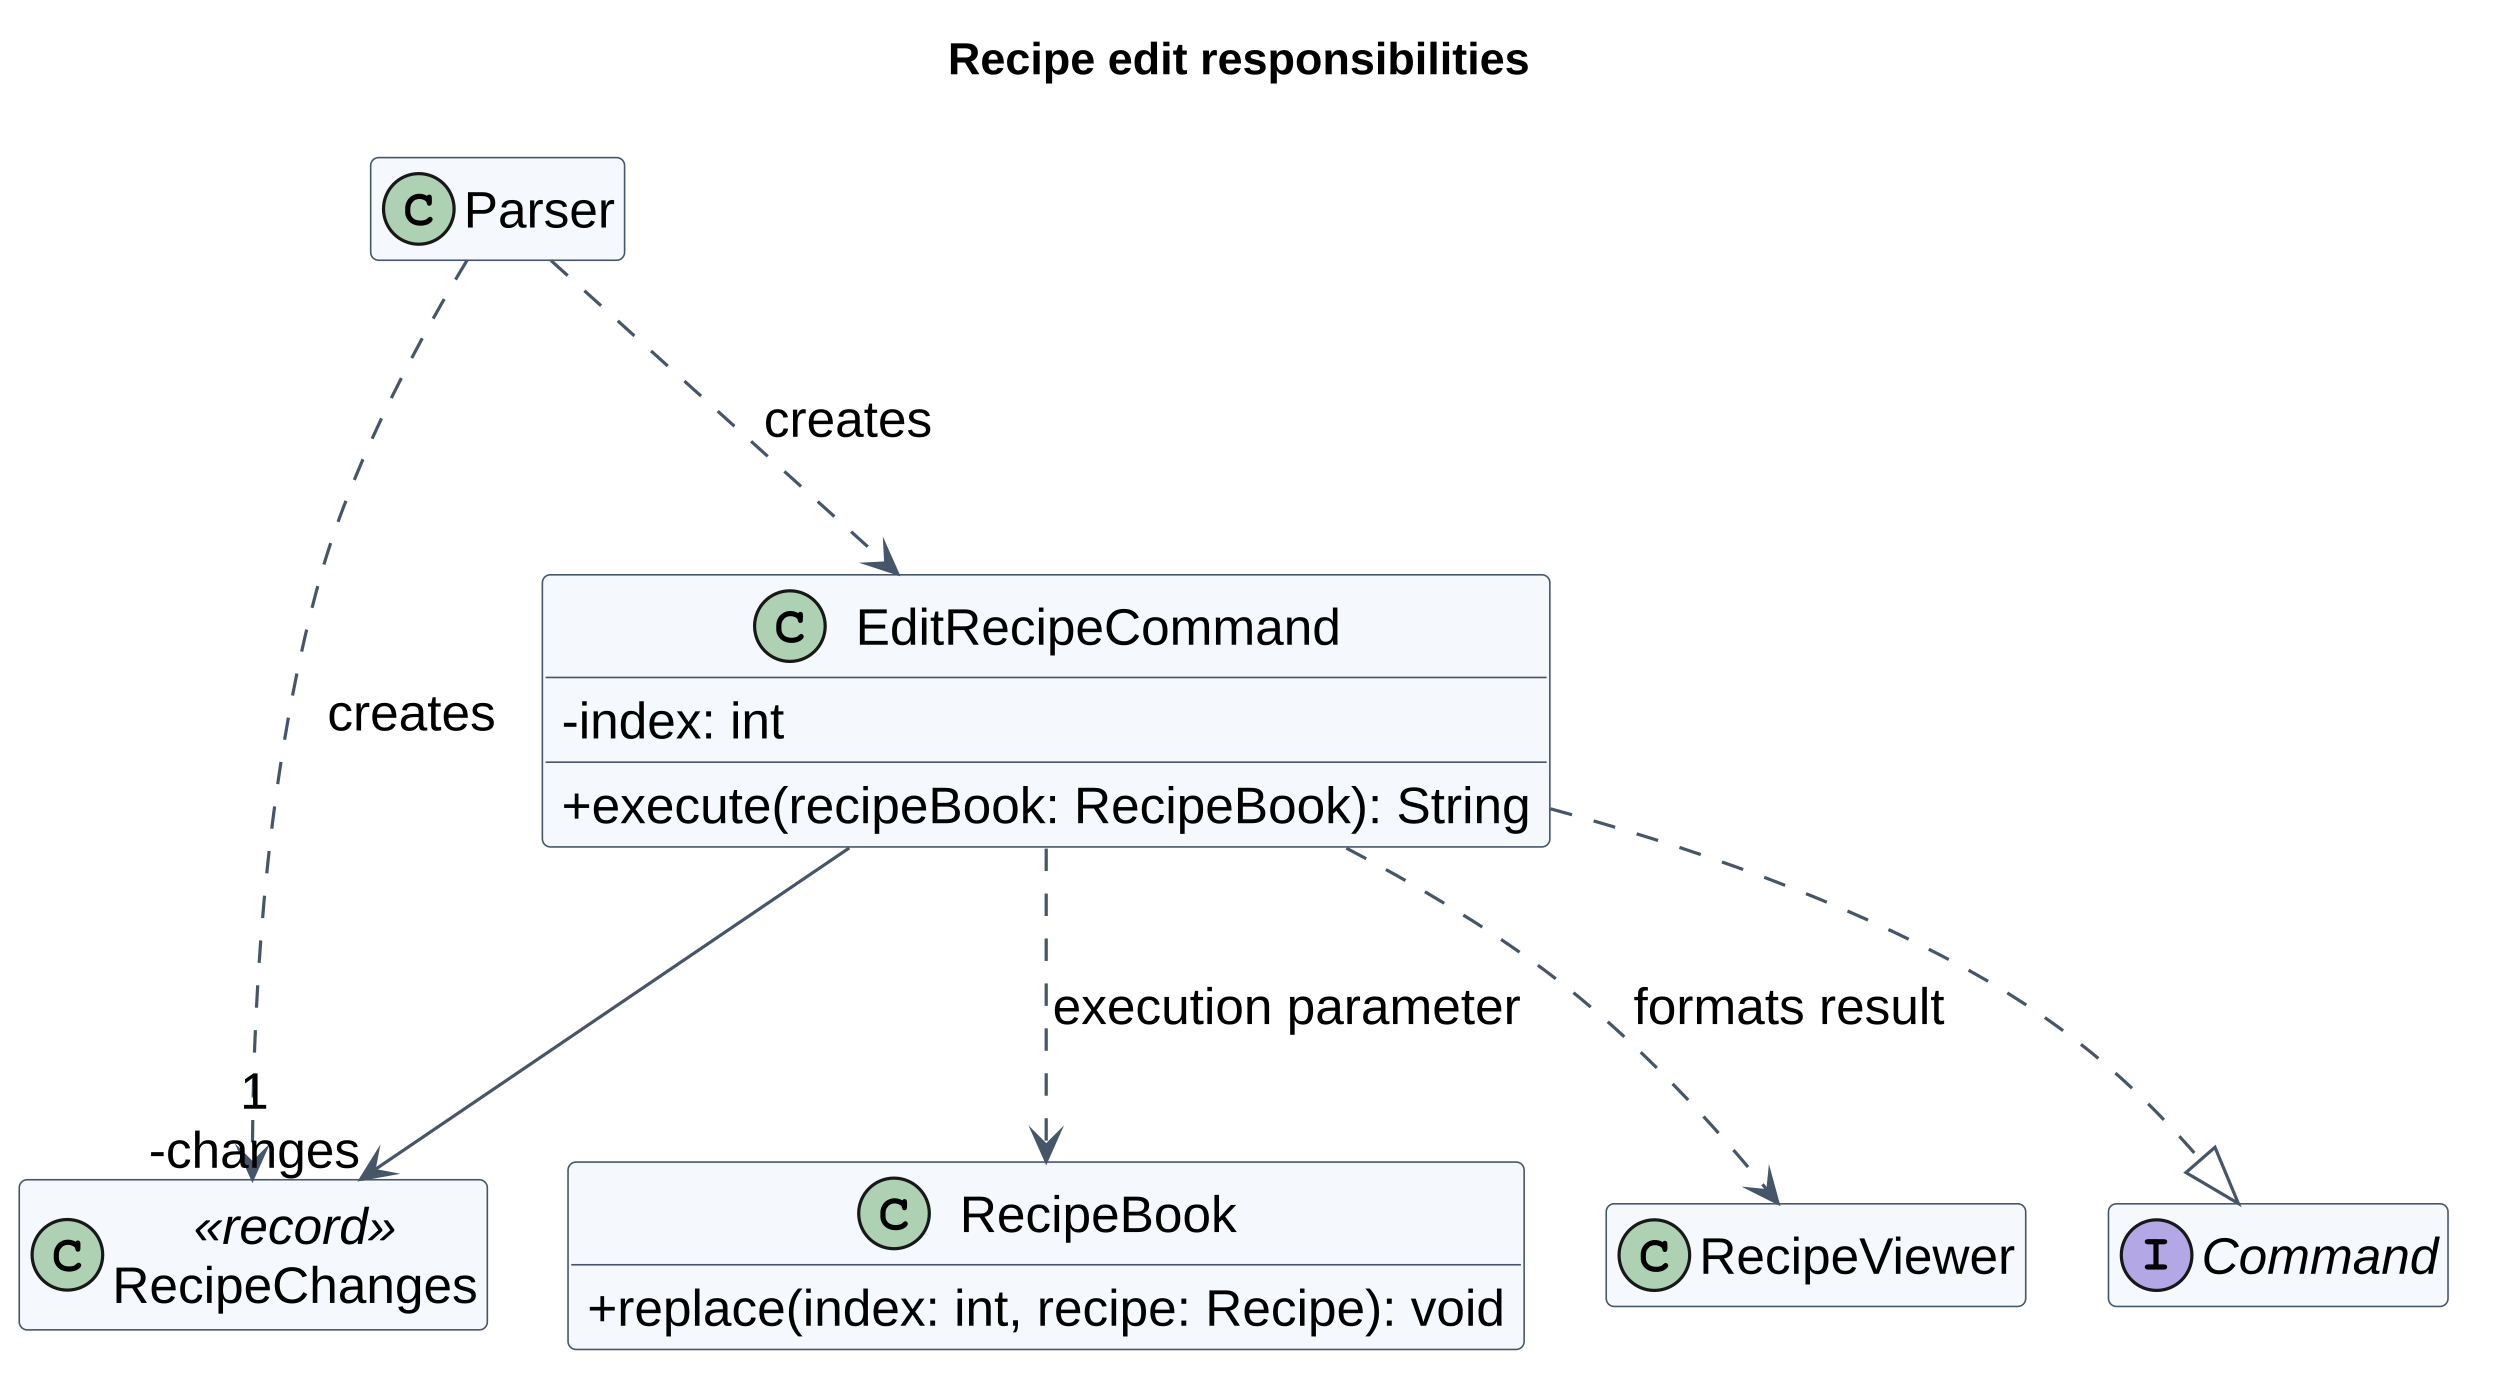
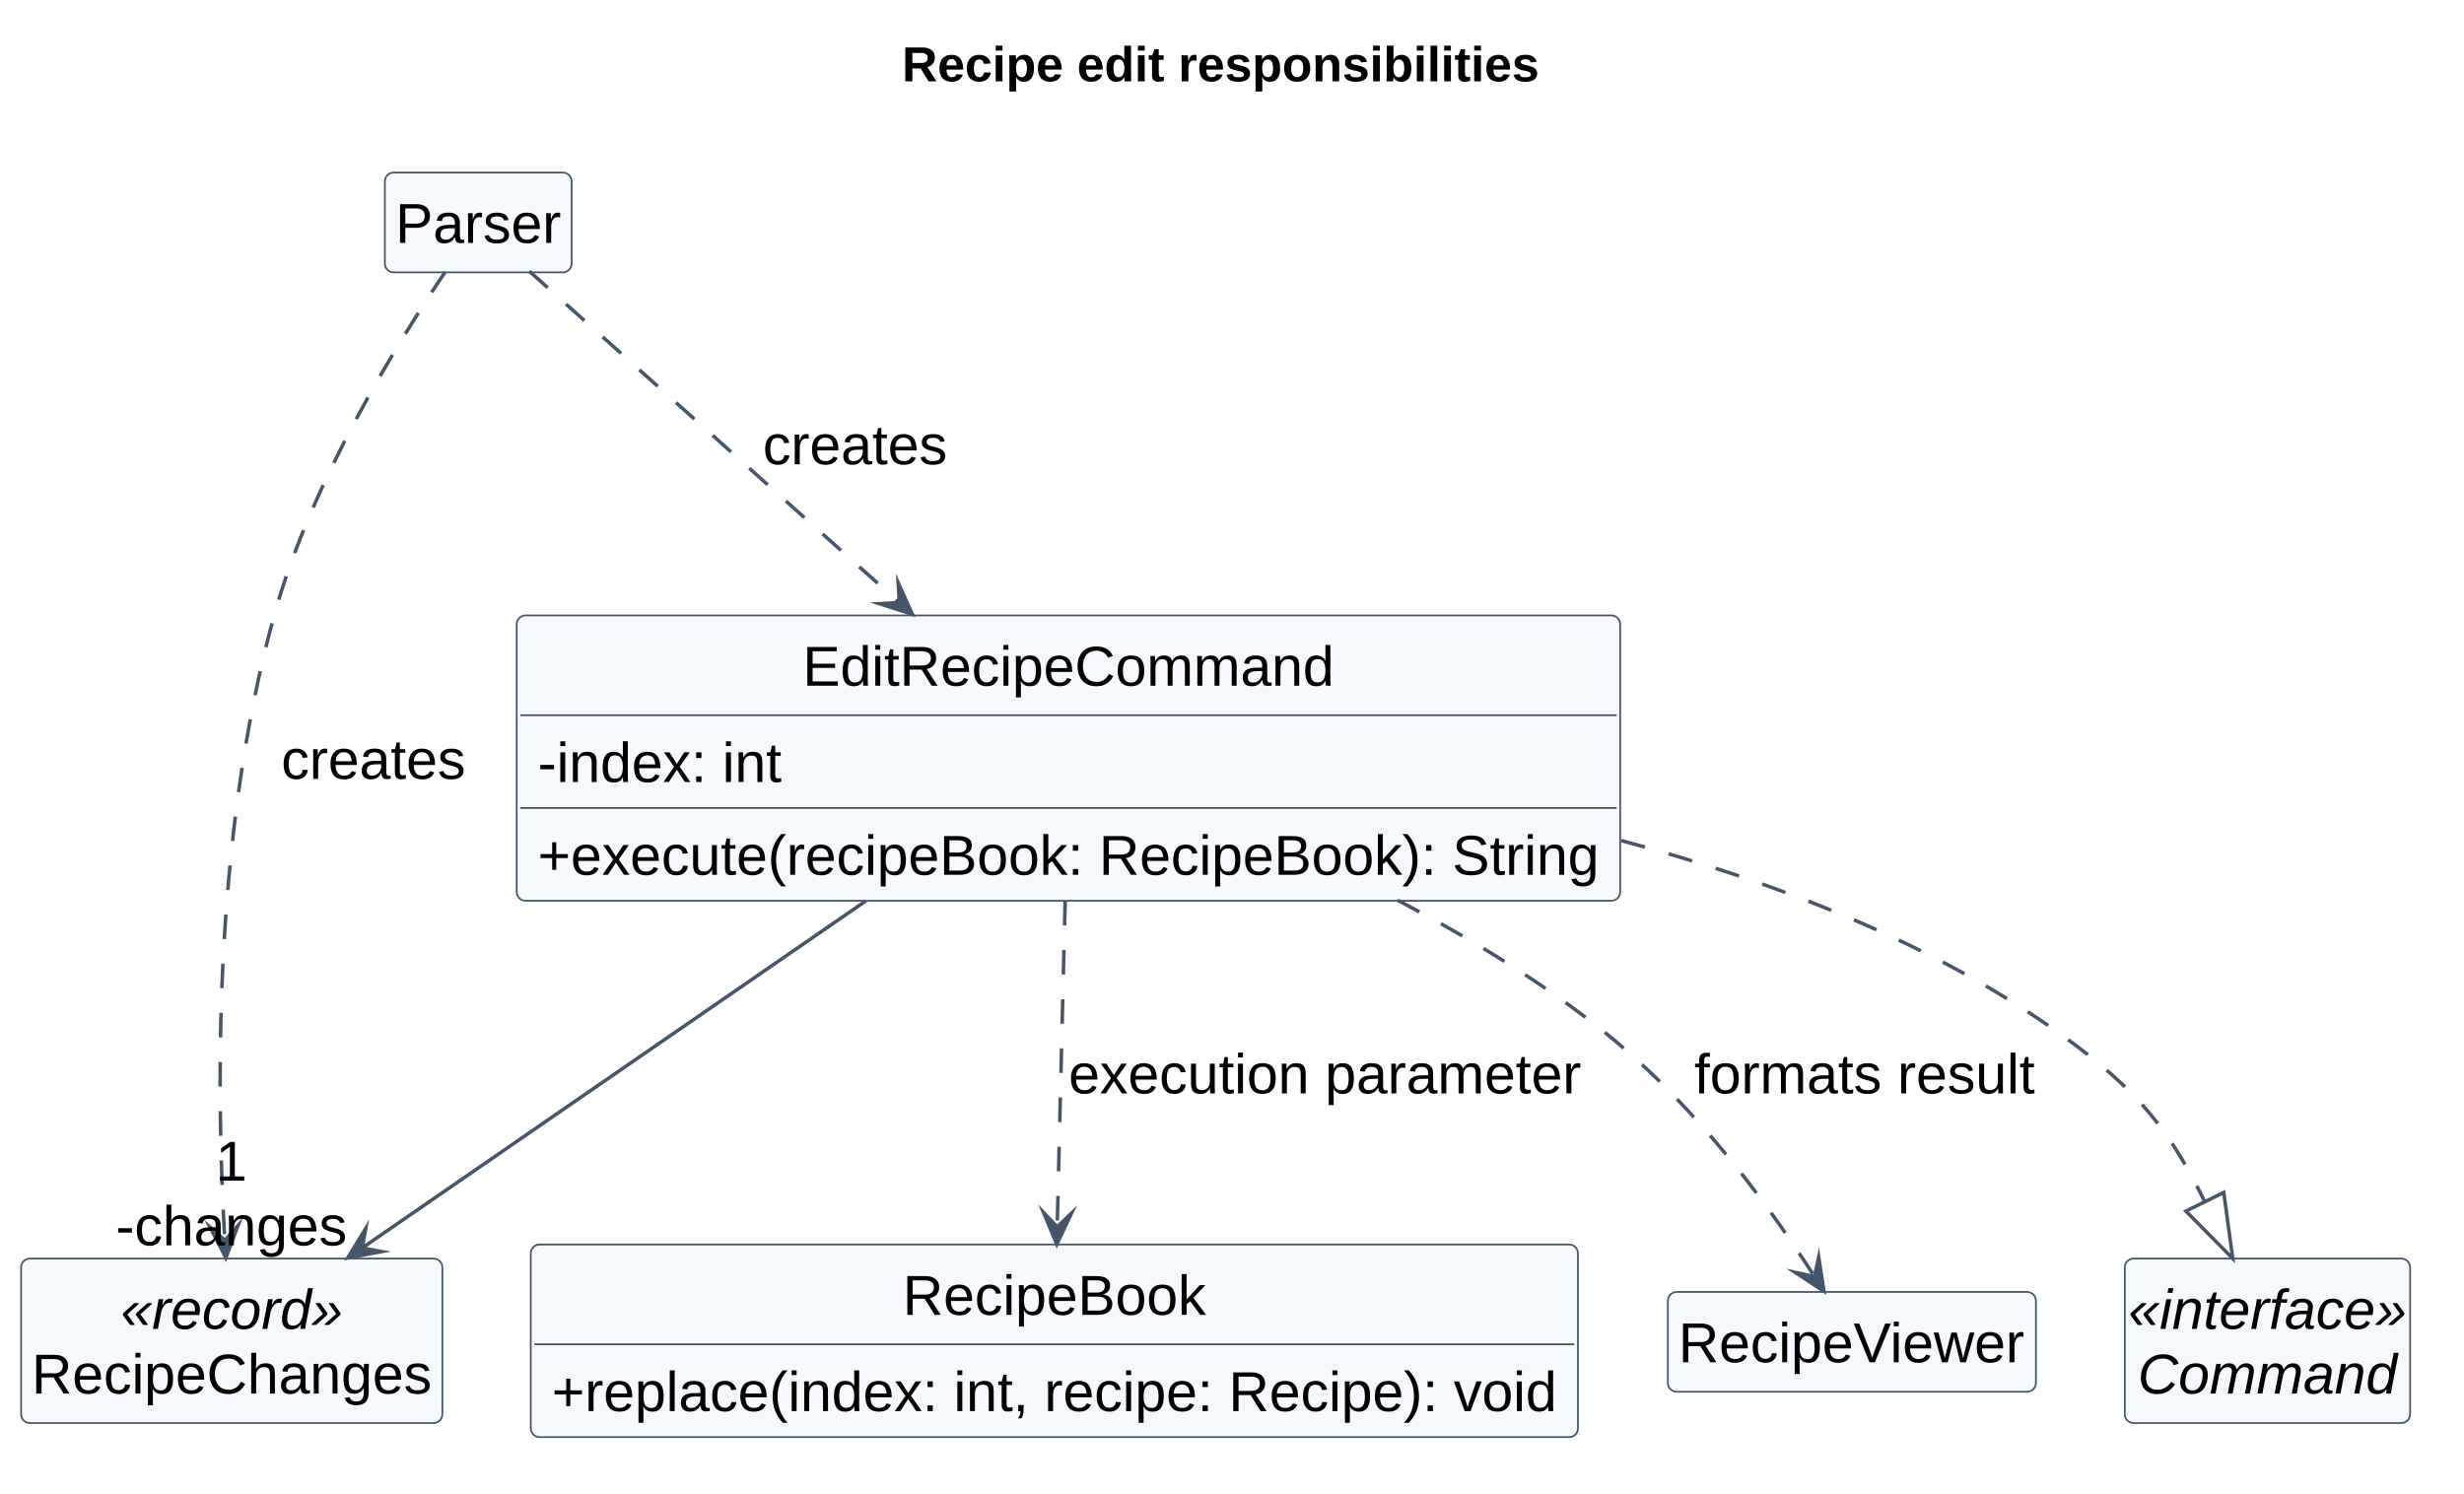
- <svg xmlns="http://www.w3.org/2000/svg" version="1.1" data-diagram-type="CLASS" style="width:779px;height:436px;background:#FFFFFF;" width="779px" height="436px" viewBox="0 0 779 436" zoomAndPan="magnify" preserveAspectRatio="none" contentStyleType="text/css">
+ <svg xmlns="http://www.w3.org/2000/svg" version="1.1" data-diagram-type="CLASS" style="width:701px;height:425px;background:#FFFFFF;" width="701px" height="425px" viewBox="0 0 701 425" zoomAndPan="magnify" preserveAspectRatio="none" contentStyleType="text/css">
  <defs />
  <g font-family="sans-serif" lengthAdjust="spacing">
    <g class="title" data-source-line="4">
-       <text x="295.362" y="23.132" fill="#000" font-size="14" textLength="181.275" font-weight="700" font-family="Arial">Recipe edit responsibilities</text>
+       <text x="256.612" y="23.132" fill="#000" font-size="14" textLength="181.275" font-weight="700" font-family="Arial">Recipe edit responsibilities</text>
    </g>
    <g class="entity" data-qualified-name="Parser" id="ent0001" data-source-line="9">
-       <rect x="115.5" y="49.099" width="79.125" height="32" fill="#F5F8FC" style="stroke:#475569;stroke-width:0.5;" rx="2.5" ry="2.5" />
-       <ellipse cx="130.5" cy="65.099" rx="11" ry="11" fill="#ADD1B2" style="stroke:#181818;stroke-width:1;" />
-       <path d="M133.063,61.036 Q133.219,60.833 133.391,60.739 Q133.563,60.63 133.766,60.63 Q134.125,60.63 134.344,60.88 Q134.563,61.114 134.563,61.692 L134.563,63.052 Q134.563,63.63 134.344,63.88 Q134.125,64.114 133.766,64.114 Q133.453,64.114 133.25,63.942 Q133.063,63.755 132.969,63.271 Q132.906,62.942 132.75,62.755 Q132.422,62.411 131.844,62.208 Q131.281,61.989 130.703,61.989 Q129.984,61.989 129.375,62.302 Q128.781,62.614 128.313,63.317 Q127.859,64.021 127.859,64.989 L127.859,66.021 Q127.859,67.177 128.688,67.958 Q129.531,68.724 131.031,68.724 Q131.922,68.724 132.531,68.489 Q132.891,68.349 133.297,67.927 Q133.547,67.677 133.688,67.614 Q133.828,67.536 134.016,67.536 Q134.328,67.536 134.563,67.786 Q134.813,68.021 134.813,68.349 Q134.813,68.677 134.484,69.052 Q134.016,69.599 133.266,69.911 Q132.25,70.333 131.031,70.333 Q129.609,70.333 128.469,69.739 Q127.547,69.271 126.891,68.271 Q126.25,67.255 126.25,66.052 L126.25,64.974 Q126.25,63.724 126.828,62.646 Q127.422,61.552 128.453,60.974 Q129.484,60.38 130.641,60.38 Q131.328,60.38 131.938,60.552 Q132.547,60.708 133.063,61.036 Z " fill="#000" />
-       <text x="144.5" y="70.907" fill="#000" font-size="16" textLength="47.125" font-family="Arial">Parser</text>
+       <rect x="109.5" y="49.099" width="53.125" height="28.398" fill="#F5F8FC" style="stroke:#475569;stroke-width:0.5;" rx="2.5" ry="2.5" />
+       <text x="112.5" y="69.106" fill="#000" font-size="16" textLength="47.125" font-family="Arial">Parser</text>
    </g>
    <g class="entity" data-qualified-name="Command" id="ent0002" data-source-line="10">
-       <rect x="657" y="375.099" width="105.805" height="32" fill="#F5F8FC" style="stroke:#475569;stroke-width:0.5;" rx="2.5" ry="2.5" />
-       <ellipse cx="672" cy="391.099" rx="11" ry="11" fill="#B4A7E5" style="stroke:#181818;stroke-width:1;" />
-       <path d="M672.609,387.724 L672.609,393.989 L674.219,393.989 Q674.797,393.989 675.047,394.224 Q675.297,394.442 675.297,394.802 Q675.297,395.146 675.047,395.38 Q674.797,395.599 674.219,395.599 L669.391,395.599 Q668.813,395.599 668.563,395.38 Q668.313,395.146 668.313,394.786 Q668.313,394.442 668.563,394.224 Q668.813,393.989 669.391,393.989 L671,393.989 L671,387.724 L669.391,387.724 Q668.813,387.724 668.563,387.505 Q668.313,387.286 668.313,386.927 Q668.313,386.567 668.563,386.349 Q668.813,386.114 669.391,386.114 L674.219,386.13 Q674.797,386.13 675.047,386.349 Q675.297,386.567 675.297,386.927 Q675.297,387.286 675.047,387.505 Q674.797,387.724 674.219,387.724 L672.609,387.724 Z " fill="#000" />
-       <text x="686" y="396.907" fill="#000" font-size="16" textLength="73.805" font-style="italic" font-family="Arial">Command</text>
+       <rect x="604.5" y="358.099" width="81.164" height="46.797" fill="#F5F8FC" style="stroke:#475569;stroke-width:0.5;" rx="2.5" ry="2.5" />
+       <text x="605.5" y="378.106" fill="#000" font-size="16" textLength="79.164" font-style="italic" font-family="Arial">«interface»</text>
+       <text x="608.18" y="396.505" fill="#000" font-size="16" textLength="73.805" font-style="italic" font-family="Arial">Command</text>
    </g>
    <g class="entity" data-qualified-name="EditRecipeCommand" id="ent0003" data-source-line="11">
-       <rect x="169" y="179.099" width="313.938" height="84.797" fill="#F5F8FC" style="stroke:#475569;stroke-width:0.5;" rx="2.5" ry="2.5" />
-       <ellipse cx="246.129" cy="195.099" rx="11" ry="11" fill="#ADD1B2" style="stroke:#181818;stroke-width:1;" />
-       <path d="M248.691,191.036 Q248.848,190.833 249.02,190.739 Q249.191,190.63 249.395,190.63 Q249.754,190.63 249.973,190.88 Q250.191,191.114 250.191,191.692 L250.191,193.052 Q250.191,193.63 249.973,193.88 Q249.754,194.114 249.395,194.114 Q249.082,194.114 248.879,193.942 Q248.691,193.755 248.598,193.271 Q248.535,192.942 248.379,192.755 Q248.051,192.411 247.473,192.208 Q246.91,191.989 246.332,191.989 Q245.613,191.989 245.004,192.302 Q244.41,192.614 243.941,193.317 Q243.488,194.021 243.488,194.989 L243.488,196.021 Q243.488,197.177 244.316,197.958 Q245.16,198.724 246.66,198.724 Q247.551,198.724 248.16,198.489 Q248.52,198.349 248.926,197.927 Q249.176,197.677 249.316,197.614 Q249.457,197.536 249.645,197.536 Q249.957,197.536 250.191,197.786 Q250.441,198.021 250.441,198.349 Q250.441,198.677 250.113,199.052 Q249.645,199.599 248.895,199.911 Q247.879,200.333 246.66,200.333 Q245.238,200.333 244.098,199.739 Q243.176,199.271 242.52,198.271 Q241.879,197.255 241.879,196.052 L241.879,194.974 Q241.879,193.724 242.457,192.646 Q243.051,191.552 244.082,190.974 Q245.113,190.38 246.27,190.38 Q246.957,190.38 247.566,190.552 Q248.176,190.708 248.691,191.036 Z " fill="#000" />
-       <text x="266.629" y="200.907" fill="#000" font-size="16" textLength="151.18" font-family="Arial">EditRecipeCommand</text>
-       <line x1="170" y1="211.099" x2="481.938" y2="211.099" style="stroke:#475569;stroke-width:0.5;" />
-       <text x="175" y="230.106" fill="#000" font-size="16" textLength="69.367" font-family="Arial">-index: int</text>
-       <line x1="170" y1="237.497" x2="481.938" y2="237.497" style="stroke:#475569;stroke-width:0.5;" />
-       <text x="175" y="256.505" fill="#000" font-size="16" textLength="301.938" font-family="Arial">+execute(recipeBook: RecipeBook): String</text>
+       <rect x="147" y="175.099" width="313.938" height="81.195" fill="#F5F8FC" style="stroke:#475569;stroke-width:0.5;" rx="2.5" ry="2.5" />
+       <text x="228.379" y="195.106" fill="#000" font-size="16" textLength="151.18" font-family="Arial">EditRecipeCommand</text>
+       <line x1="148" y1="203.497" x2="459.938" y2="203.497" style="stroke:#475569;stroke-width:0.5;" />
+       <text x="153" y="222.505" fill="#000" font-size="16" textLength="69.367" font-family="Arial">-index: int</text>
+       <line x1="148" y1="229.896" x2="459.938" y2="229.896" style="stroke:#475569;stroke-width:0.5;" />
+       <text x="153" y="248.903" fill="#000" font-size="16" textLength="301.938" font-family="Arial">+execute(recipeBook: RecipeBook): String</text>
    </g>
    <g class="entity" data-qualified-name="RecipeChanges" id="ent0004" data-source-line="15">
-       <rect x="6" y="367.599" width="145.852" height="46.797" fill="#F5F8FC" style="stroke:#475569;stroke-width:0.5;" rx="2.5" ry="2.5" />
-       <ellipse cx="21" cy="390.997" rx="11" ry="11" fill="#ADD1B2" style="stroke:#181818;stroke-width:1;" />
-       <path d="M23.563,386.935 Q23.719,386.731 23.891,386.638 Q24.063,386.528 24.266,386.528 Q24.625,386.528 24.844,386.778 Q25.063,387.013 25.063,387.591 L25.063,388.95 Q25.063,389.528 24.844,389.778 Q24.625,390.013 24.266,390.013 Q23.953,390.013 23.75,389.841 Q23.563,389.653 23.469,389.169 Q23.406,388.841 23.25,388.653 Q22.922,388.31 22.344,388.106 Q21.781,387.888 21.203,387.888 Q20.484,387.888 19.875,388.2 Q19.281,388.513 18.813,389.216 Q18.359,389.919 18.359,390.888 L18.359,391.919 Q18.359,393.075 19.188,393.856 Q20.031,394.622 21.531,394.622 Q22.422,394.622 23.031,394.388 Q23.391,394.247 23.797,393.825 Q24.047,393.575 24.188,393.513 Q24.328,393.435 24.516,393.435 Q24.828,393.435 25.063,393.685 Q25.313,393.919 25.313,394.247 Q25.313,394.575 24.984,394.95 Q24.516,395.497 23.766,395.81 Q22.75,396.231 21.531,396.231 Q20.109,396.231 18.969,395.638 Q18.047,395.169 17.391,394.169 Q16.75,393.153 16.75,391.95 L16.75,390.872 Q16.75,389.622 17.328,388.544 Q17.922,387.45 18.953,386.872 Q19.984,386.278 21.141,386.278 Q21.828,386.278 22.438,386.45 Q23.047,386.606 23.563,386.935 Z " fill="#000" />
-       <text x="60.352" y="387.606" fill="#000" font-size="16" textLength="63.148" font-style="italic" font-family="Arial">«record»</text>
-       <text x="35" y="406.005" fill="#000" font-size="16" textLength="113.852" font-family="Arial">RecipeChanges</text>
+       <rect x="6" y="358.099" width="119.852" height="46.797" fill="#F5F8FC" style="stroke:#475569;stroke-width:0.5;" rx="2.5" ry="2.5" />
+       <text x="34.352" y="378.106" fill="#000" font-size="16" textLength="63.148" font-style="italic" font-family="Arial">«record»</text>
+       <text x="9" y="396.505" fill="#000" font-size="16" textLength="113.852" font-family="Arial">RecipeChanges</text>
    </g>
    <g class="entity" data-qualified-name="RecipeBook" id="ent0005" data-source-line="16">
-       <rect x="177" y="362.099" width="297.922" height="58.398" fill="#F5F8FC" style="stroke:#475569;stroke-width:0.5;" rx="2.5" ry="2.5" />
-       <ellipse cx="278.574" cy="378.099" rx="11" ry="11" fill="#ADD1B2" style="stroke:#181818;stroke-width:1;" />
-       <path d="M281.137,374.036 Q281.293,373.833 281.465,373.739 Q281.637,373.63 281.84,373.63 Q282.199,373.63 282.418,373.88 Q282.637,374.114 282.637,374.692 L282.637,376.052 Q282.637,376.63 282.418,376.88 Q282.199,377.114 281.84,377.114 Q281.527,377.114 281.324,376.942 Q281.137,376.755 281.043,376.271 Q280.98,375.942 280.824,375.755 Q280.496,375.411 279.918,375.208 Q279.355,374.989 278.777,374.989 Q278.059,374.989 277.449,375.302 Q276.855,375.614 276.387,376.317 Q275.934,377.021 275.934,377.989 L275.934,379.021 Q275.934,380.177 276.762,380.958 Q277.605,381.724 279.105,381.724 Q279.996,381.724 280.605,381.489 Q280.965,381.349 281.371,380.927 Q281.621,380.677 281.762,380.614 Q281.902,380.536 282.09,380.536 Q282.402,380.536 282.637,380.786 Q282.887,381.021 282.887,381.349 Q282.887,381.677 282.559,382.052 Q282.09,382.599 281.34,382.911 Q280.324,383.333 279.105,383.333 Q277.684,383.333 276.543,382.739 Q275.621,382.271 274.965,381.271 Q274.324,380.255 274.324,379.052 L274.324,377.974 Q274.324,376.724 274.902,375.646 Q275.496,374.552 276.527,373.974 Q277.559,373.38 278.715,373.38 Q279.402,373.38 280.012,373.552 Q280.621,373.708 281.137,374.036 Z " fill="#000" />
-       <text x="299.074" y="383.907" fill="#000" font-size="16" textLength="86.273" font-family="Arial">RecipeBook</text>
-       <line x1="178" y1="394.099" x2="473.922" y2="394.099" style="stroke:#475569;stroke-width:0.5;" />
-       <text x="183" y="413.106" fill="#000" font-size="16" textLength="285.922" font-family="Arial">+replace(index: int, recipe: Recipe): void</text>
+       <rect x="151" y="354.099" width="297.922" height="54.797" fill="#F5F8FC" style="stroke:#475569;stroke-width:0.5;" rx="2.5" ry="2.5" />
+       <text x="256.824" y="374.106" fill="#000" font-size="16" textLength="86.273" font-family="Arial">RecipeBook</text>
+       <line x1="152" y1="382.497" x2="447.922" y2="382.497" style="stroke:#475569;stroke-width:0.5;" />
+       <text x="157" y="401.505" fill="#000" font-size="16" textLength="285.922" font-family="Arial">+replace(index: int, recipe: Recipe): void</text>
    </g>
    <g class="entity" data-qualified-name="RecipeViewer" id="ent0006" data-source-line="19">
-       <rect x="500.5" y="375.099" width="130.711" height="32" fill="#F5F8FC" style="stroke:#475569;stroke-width:0.5;" rx="2.5" ry="2.5" />
-       <ellipse cx="515.5" cy="391.099" rx="11" ry="11" fill="#ADD1B2" style="stroke:#181818;stroke-width:1;" />
-       <path d="M518.063,387.036 Q518.219,386.833 518.391,386.739 Q518.563,386.63 518.766,386.63 Q519.125,386.63 519.344,386.88 Q519.563,387.114 519.563,387.692 L519.563,389.052 Q519.563,389.63 519.344,389.88 Q519.125,390.114 518.766,390.114 Q518.453,390.114 518.25,389.942 Q518.063,389.755 517.969,389.271 Q517.906,388.942 517.75,388.755 Q517.422,388.411 516.844,388.208 Q516.281,387.989 515.703,387.989 Q514.984,387.989 514.375,388.302 Q513.781,388.614 513.313,389.317 Q512.859,390.021 512.859,390.989 L512.859,392.021 Q512.859,393.177 513.688,393.958 Q514.531,394.724 516.031,394.724 Q516.922,394.724 517.531,394.489 Q517.891,394.349 518.297,393.927 Q518.547,393.677 518.688,393.614 Q518.828,393.536 519.016,393.536 Q519.328,393.536 519.563,393.786 Q519.813,394.021 519.813,394.349 Q519.813,394.677 519.484,395.052 Q519.016,395.599 518.266,395.911 Q517.25,396.333 516.031,396.333 Q514.609,396.333 513.469,395.739 Q512.547,395.271 511.891,394.271 Q511.25,393.255 511.25,392.052 L511.25,390.974 Q511.25,389.724 511.828,388.646 Q512.422,387.552 513.453,386.974 Q514.484,386.38 515.641,386.38 Q516.328,386.38 516.938,386.552 Q517.547,386.708 518.063,387.036 Z " fill="#000" />
-       <text x="529.5" y="396.907" fill="#000" font-size="16" textLength="98.711" font-family="Arial">RecipeViewer</text>
+       <rect x="474.5" y="367.599" width="104.711" height="28.398" fill="#F5F8FC" style="stroke:#475569;stroke-width:0.5;" rx="2.5" ry="2.5" />
+       <text x="477.5" y="387.606" fill="#000" font-size="16" textLength="98.711" font-family="Arial">RecipeViewer</text>
    </g>
    <g class="link" data-entity-1="ent0001" data-entity-2="ent0003" id="lnk7" data-link-type="dependency">
-       <polygon points="279.706,178.772,275.71,169.77,275.996,175.42,270.347,175.706,279.706,178.772" fill="#475569" style="stroke:#475569;stroke-width:1;stroke-linejoin:miter;stroke-miterlimit:10;" />
-       <path d="M171.708,81.194 C196.499,103.593 240.233,143.108 275.996,175.42" style="stroke:#475569;stroke-width:1;stroke-dasharray:7,7;" fill="none" />
-       <text x="238" y="136.106" fill="#000" font-size="16" textLength="52.469" font-family="Arial">creates</text>
+       <polygon points="259.564,174.791,255.529,165.807,255.84,171.455,250.191,171.765,259.564,174.791" fill="#475569" style="stroke:#475569;stroke-width:1;stroke-linejoin:miter;stroke-miterlimit:10;" />
+       <path d="M150.615,77.191 C174.644,98.717 219.708,139.087 255.84,171.455" style="stroke:#475569;stroke-width:1;stroke-dasharray:7,7;" fill="none" />
+       <text x="217" y="132.106" fill="#000" font-size="16" textLength="52.469" font-family="Arial">creates</text>
    </g>
    <g class="link" data-entity-1="ent0001" data-entity-2="ent0004" id="lnk8" data-link-type="dependency">
-       <polygon points="78.665,367.44,82.665,358.44,78.665,362.44,74.665,358.44,78.665,367.44" fill="#475569" style="stroke:#475569;stroke-width:1;stroke-linejoin:miter;stroke-miterlimit:10;" />
-       <path d="M145.527,81.125 C132.79,102.148 110.527,141.942 100,179.099 C81.134,245.686 78.651,323.267 78.663,362.44" style="stroke:#475569;stroke-width:1;stroke-dasharray:7,7;" fill="none" />
-       <text x="102" y="227.606" fill="#000" font-size="16" textLength="52.469" font-family="Arial">creates</text>
+       <polygon points="64.262,357.897,67.724,348.677,63.967,352.906,59.738,349.149,64.262,357.897" fill="#475569" style="stroke:#475569;stroke-width:1;stroke-linejoin:miter;stroke-miterlimit:10;" />
+       <path d="M126.684,77.331 C113.143,97.386 88.494,137.169 78,175.099 C60.18,239.509 61.696,314.48 63.967,352.906" style="stroke:#475569;stroke-width:1;stroke-dasharray:7,7;" fill="none" />
+       <text x="80" y="221.606" fill="#000" font-size="16" textLength="52.469" font-family="Arial">creates</text>
    </g>
    <g class="link" data-entity-1="ent0003" data-entity-2="ent0002" id="lnk9" data-link-type="extension">
-       <polygon points="697.48,375.01,690.187,357.494,681.136,365.373,697.48,375.01" fill="none" style="stroke:#475569;stroke-width:1;stroke-linejoin:miter;stroke-miterlimit:10;" />
-       <path d="M483.088,252.012 C526.781,263.891 573.148,280.146 613,302.099 C647.853,321.298 668.565,341.794 685.661,361.434" style="stroke:#475569;stroke-width:1;stroke-dasharray:7,7;" fill="none" />
+       <polygon points="635.214,358.094,632.648,339.295,621.882,344.594,635.214,358.094" fill="none" style="stroke:#475569;stroke-width:1;stroke-linejoin:miter;stroke-miterlimit:10;" />
+       <path d="M461.233,239.175 C504.448,250.661 549.434,267.983 586,294.099 C608.781,310.369 617.555,322.217 627.265,341.944" style="stroke:#475569;stroke-width:1;stroke-dasharray:7,7;" fill="none" />
    </g>
    <g class="link" data-entity-1="ent0003" data-entity-2="ent0004" id="lnk10" data-link-type="dependency">
-       <polygon points="112.358,367.477,122.052,365.736,116.496,364.671,117.562,359.115,112.358,367.477" fill="#475569" style="stroke:#475569;stroke-width:1;stroke-linejoin:miter;stroke-miterlimit:10;" />
-       <path d="M264.626,264.218 C216.477,296.87 155.431,338.268 116.496,364.671" style="stroke:#475569;stroke-width:1;" fill="none" />
-       <text x="74.819" y="345.485" fill="#000" font-size="16" font-family="Arial">1</text>
-       <text x="46.358" y="363.883" fill="#000" font-size="16" textLength="65.82" font-family="Arial">-changes</text>
+       <polygon points="98.905,357.924,108.586,356.111,103.023,355.087,104.047,349.524,98.905,357.924" fill="#475569" style="stroke:#475569;stroke-width:1;stroke-linejoin:miter;stroke-miterlimit:10;" />
+       <path d="M246.387,256.298 C200.163,288.15 141.039,328.891 103.023,355.087" style="stroke:#475569;stroke-width:1;" fill="none" />
+       <text x="61.366" y="335.932" fill="#000" font-size="16" font-family="Arial">1</text>
+       <text x="32.905" y="354.331" fill="#000" font-size="16" textLength="65.82" font-family="Arial">-changes</text>
    </g>
    <g class="link" data-entity-1="ent0003" data-entity-2="ent0005" id="lnk11" data-link-type="dependency">
-       <polygon points="326,361.905,330,352.905,326,356.905,322,352.905,326,361.905" fill="#475569" style="stroke:#475569;stroke-width:1;stroke-linejoin:miter;stroke-miterlimit:10;" />
-       <path d="M326,264.434 C326,294.86 326,330.231 326,356.905" style="stroke:#475569;stroke-width:1;stroke-dasharray:7,7;" fill="none" />
-       <text x="328" y="319.106" fill="#000" font-size="16" textLength="68.492" font-family="Arial">execution</text>
-       <text x="396.492" y="319.106" fill="#000" font-size="16" font-family="Arial"> </text>
-       <text x="400.938" y="319.106" fill="#000" font-size="16" textLength="72.922" font-family="Arial">parameter</text>
+       <polygon points="300.647,354.067,304.865,345.167,300.769,349.068,296.868,344.972,300.647,354.067" fill="#475569" style="stroke:#475569;stroke-width:1;stroke-linejoin:miter;stroke-miterlimit:10;" />
+       <path d="M303.032,256.298 C302.292,286.634 301.414,322.606 300.769,349.068" style="stroke:#475569;stroke-width:1;stroke-dasharray:7,7;" fill="none" />
+       <text x="304" y="311.106" fill="#000" font-size="16" textLength="68.492" font-family="Arial">execution</text>
+       <text x="372.492" y="311.106" fill="#000" font-size="16" font-family="Arial"> </text>
+       <text x="376.938" y="311.106" fill="#000" font-size="16" textLength="72.922" font-family="Arial">parameter</text>
    </g>
    <g class="link" data-entity-1="ent0003" data-entity-2="ent0006" id="lnk12" data-link-type="dependency">
-       <polygon points="554.028,374.924,551.422,365.426,550.861,371.055,545.232,370.494,554.028,374.924" fill="#475569" style="stroke:#475569;stroke-width:1;stroke-linejoin:miter;stroke-miterlimit:10;" />
-       <path d="M419.53,264.282 C440.545,275.337 462.177,288.133 481,302.099 C510.341,323.868 535.458,352.24 550.861,371.055" style="stroke:#475569;stroke-width:1;stroke-dasharray:7,7;" fill="none" />
-       <text x="509" y="319.106" fill="#000" font-size="16" textLength="53.344" font-family="Arial">formats</text>
-       <text x="562.344" y="319.106" fill="#000" font-size="16" font-family="Arial"> </text>
-       <text x="566.789" y="319.106" fill="#000" font-size="16" textLength="39.125" font-family="Arial">result</text>
+       <polygon points="518.914,367.421,517.416,357.686,516.212,363.214,510.685,362.009,518.914,367.421" fill="#475569" style="stroke:#475569;stroke-width:1;stroke-linejoin:miter;stroke-miterlimit:10;" />
+       <path d="M397.646,256.146 C418.22,266.935 439.167,279.688 457,294.099 C483.746,315.712 504.439,344.881 516.212,363.214" style="stroke:#475569;stroke-width:1;stroke-dasharray:7,7;" fill="none" />
+       <text x="482" y="311.106" fill="#000" font-size="16" textLength="53.344" font-family="Arial">formats</text>
+       <text x="535.344" y="311.106" fill="#000" font-size="16" font-family="Arial"> </text>
+       <text x="539.789" y="311.106" fill="#000" font-size="16" textLength="39.125" font-family="Arial">result</text>
    </g>
  </g>
</svg>
